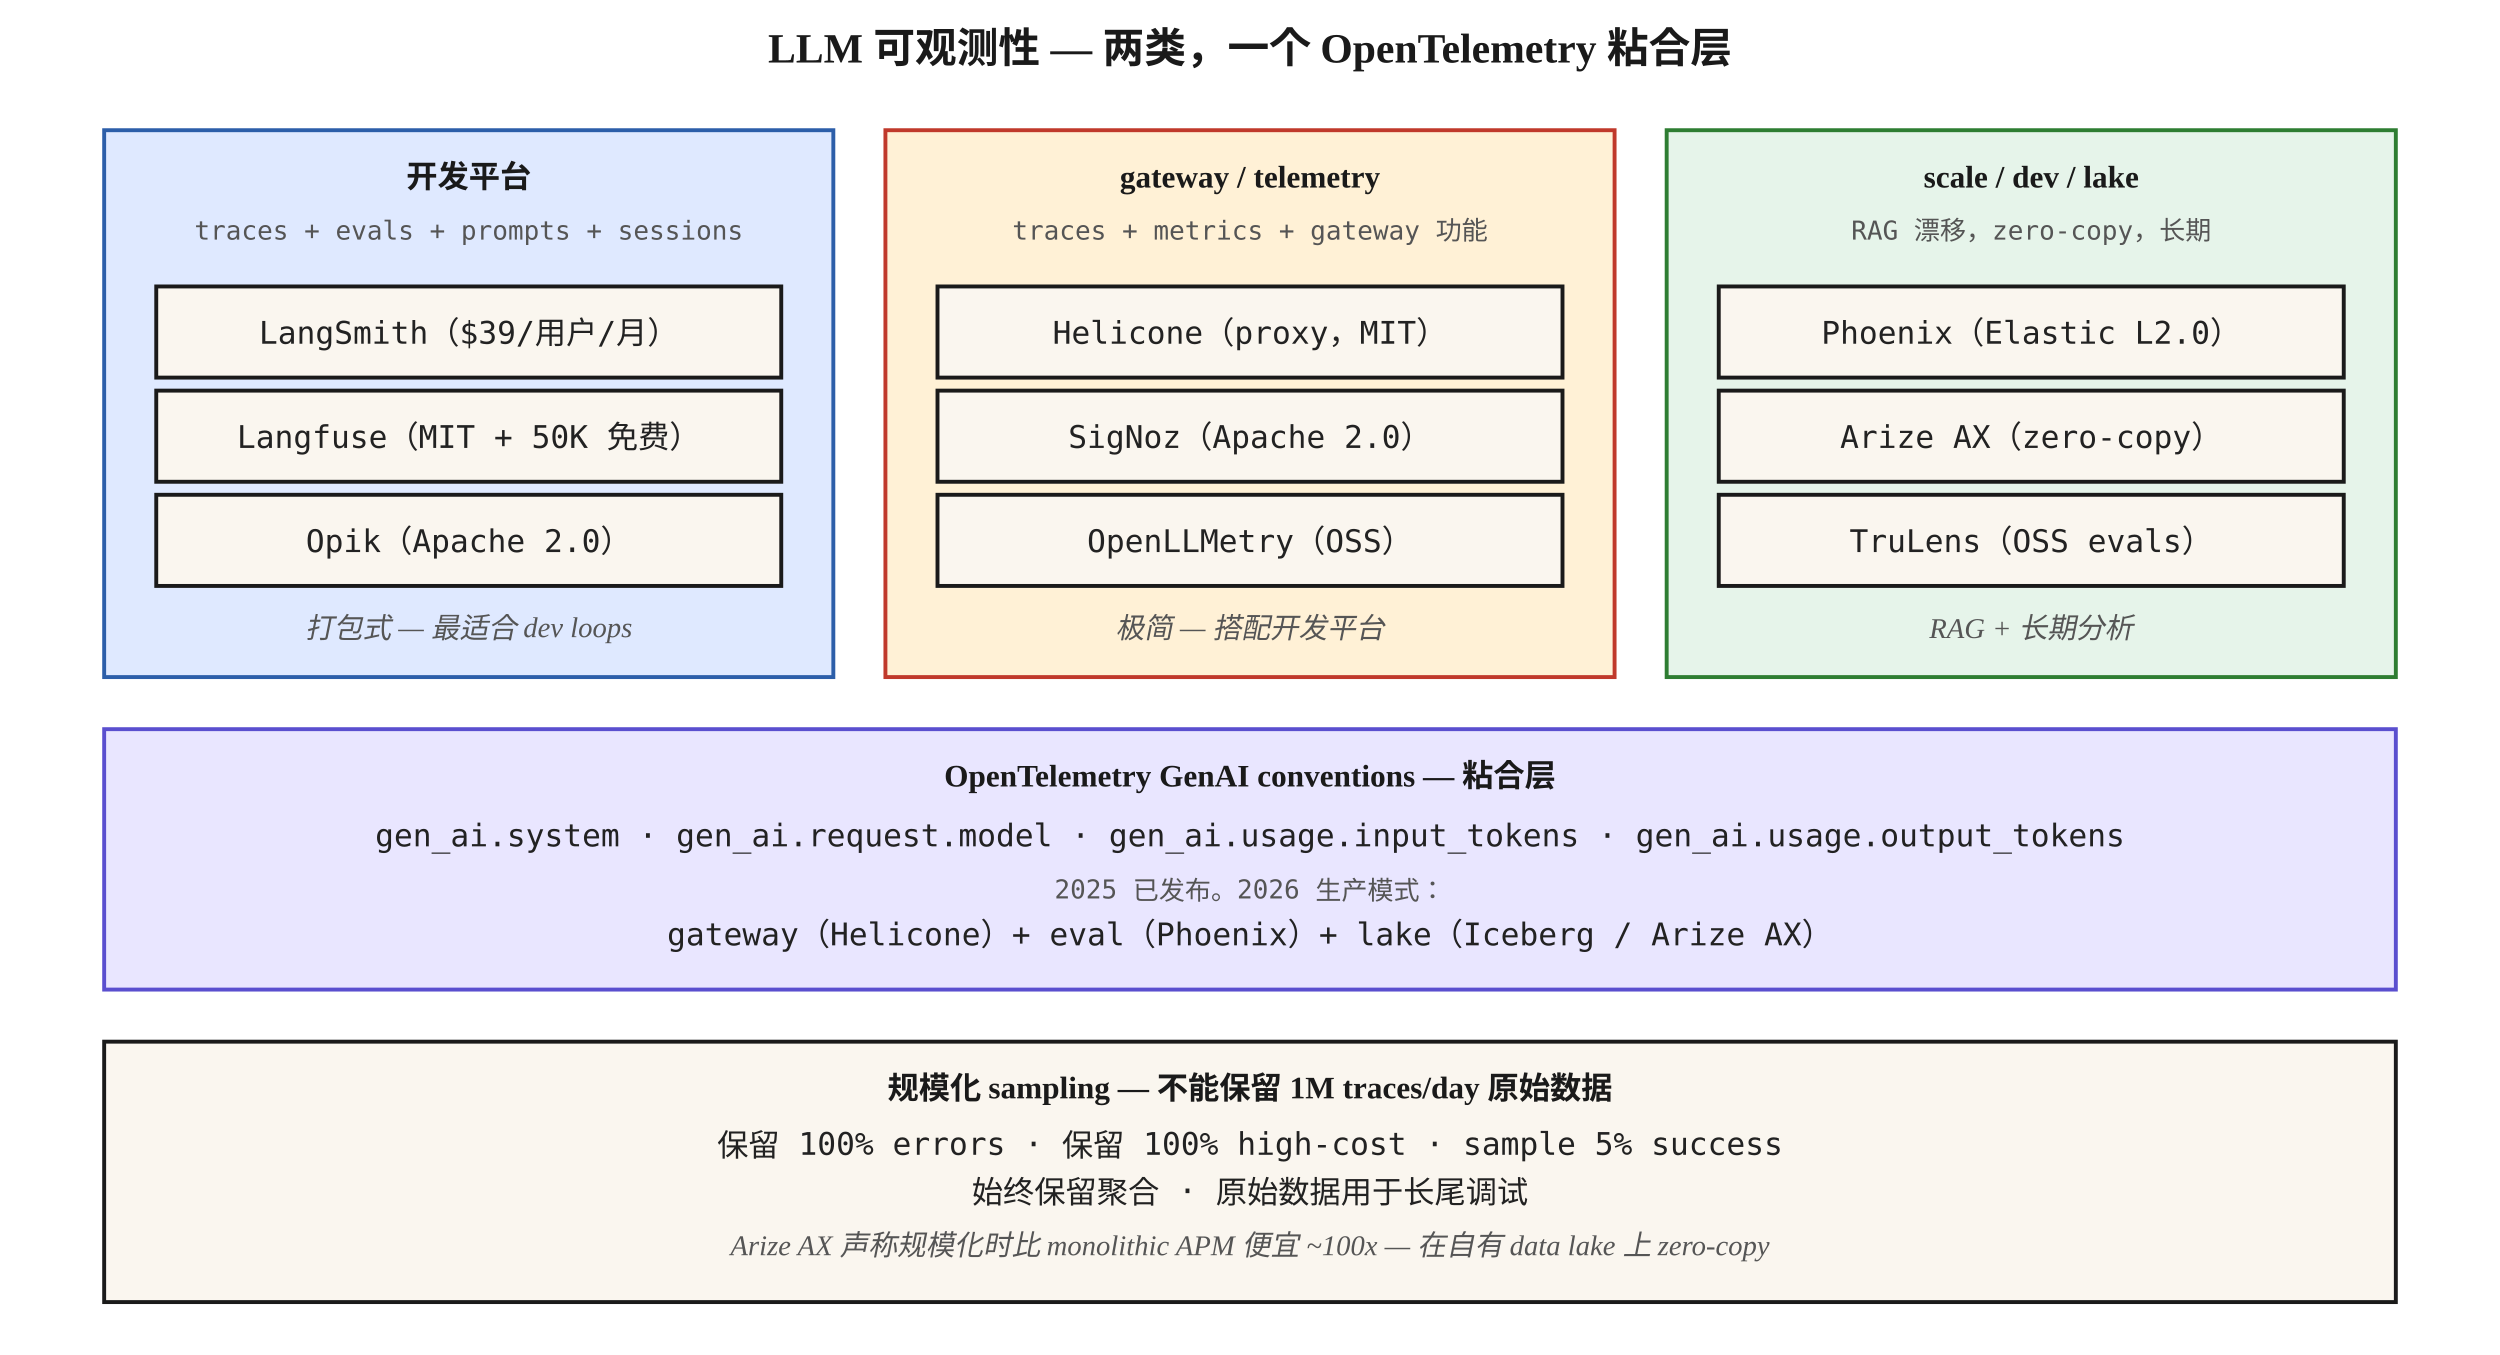
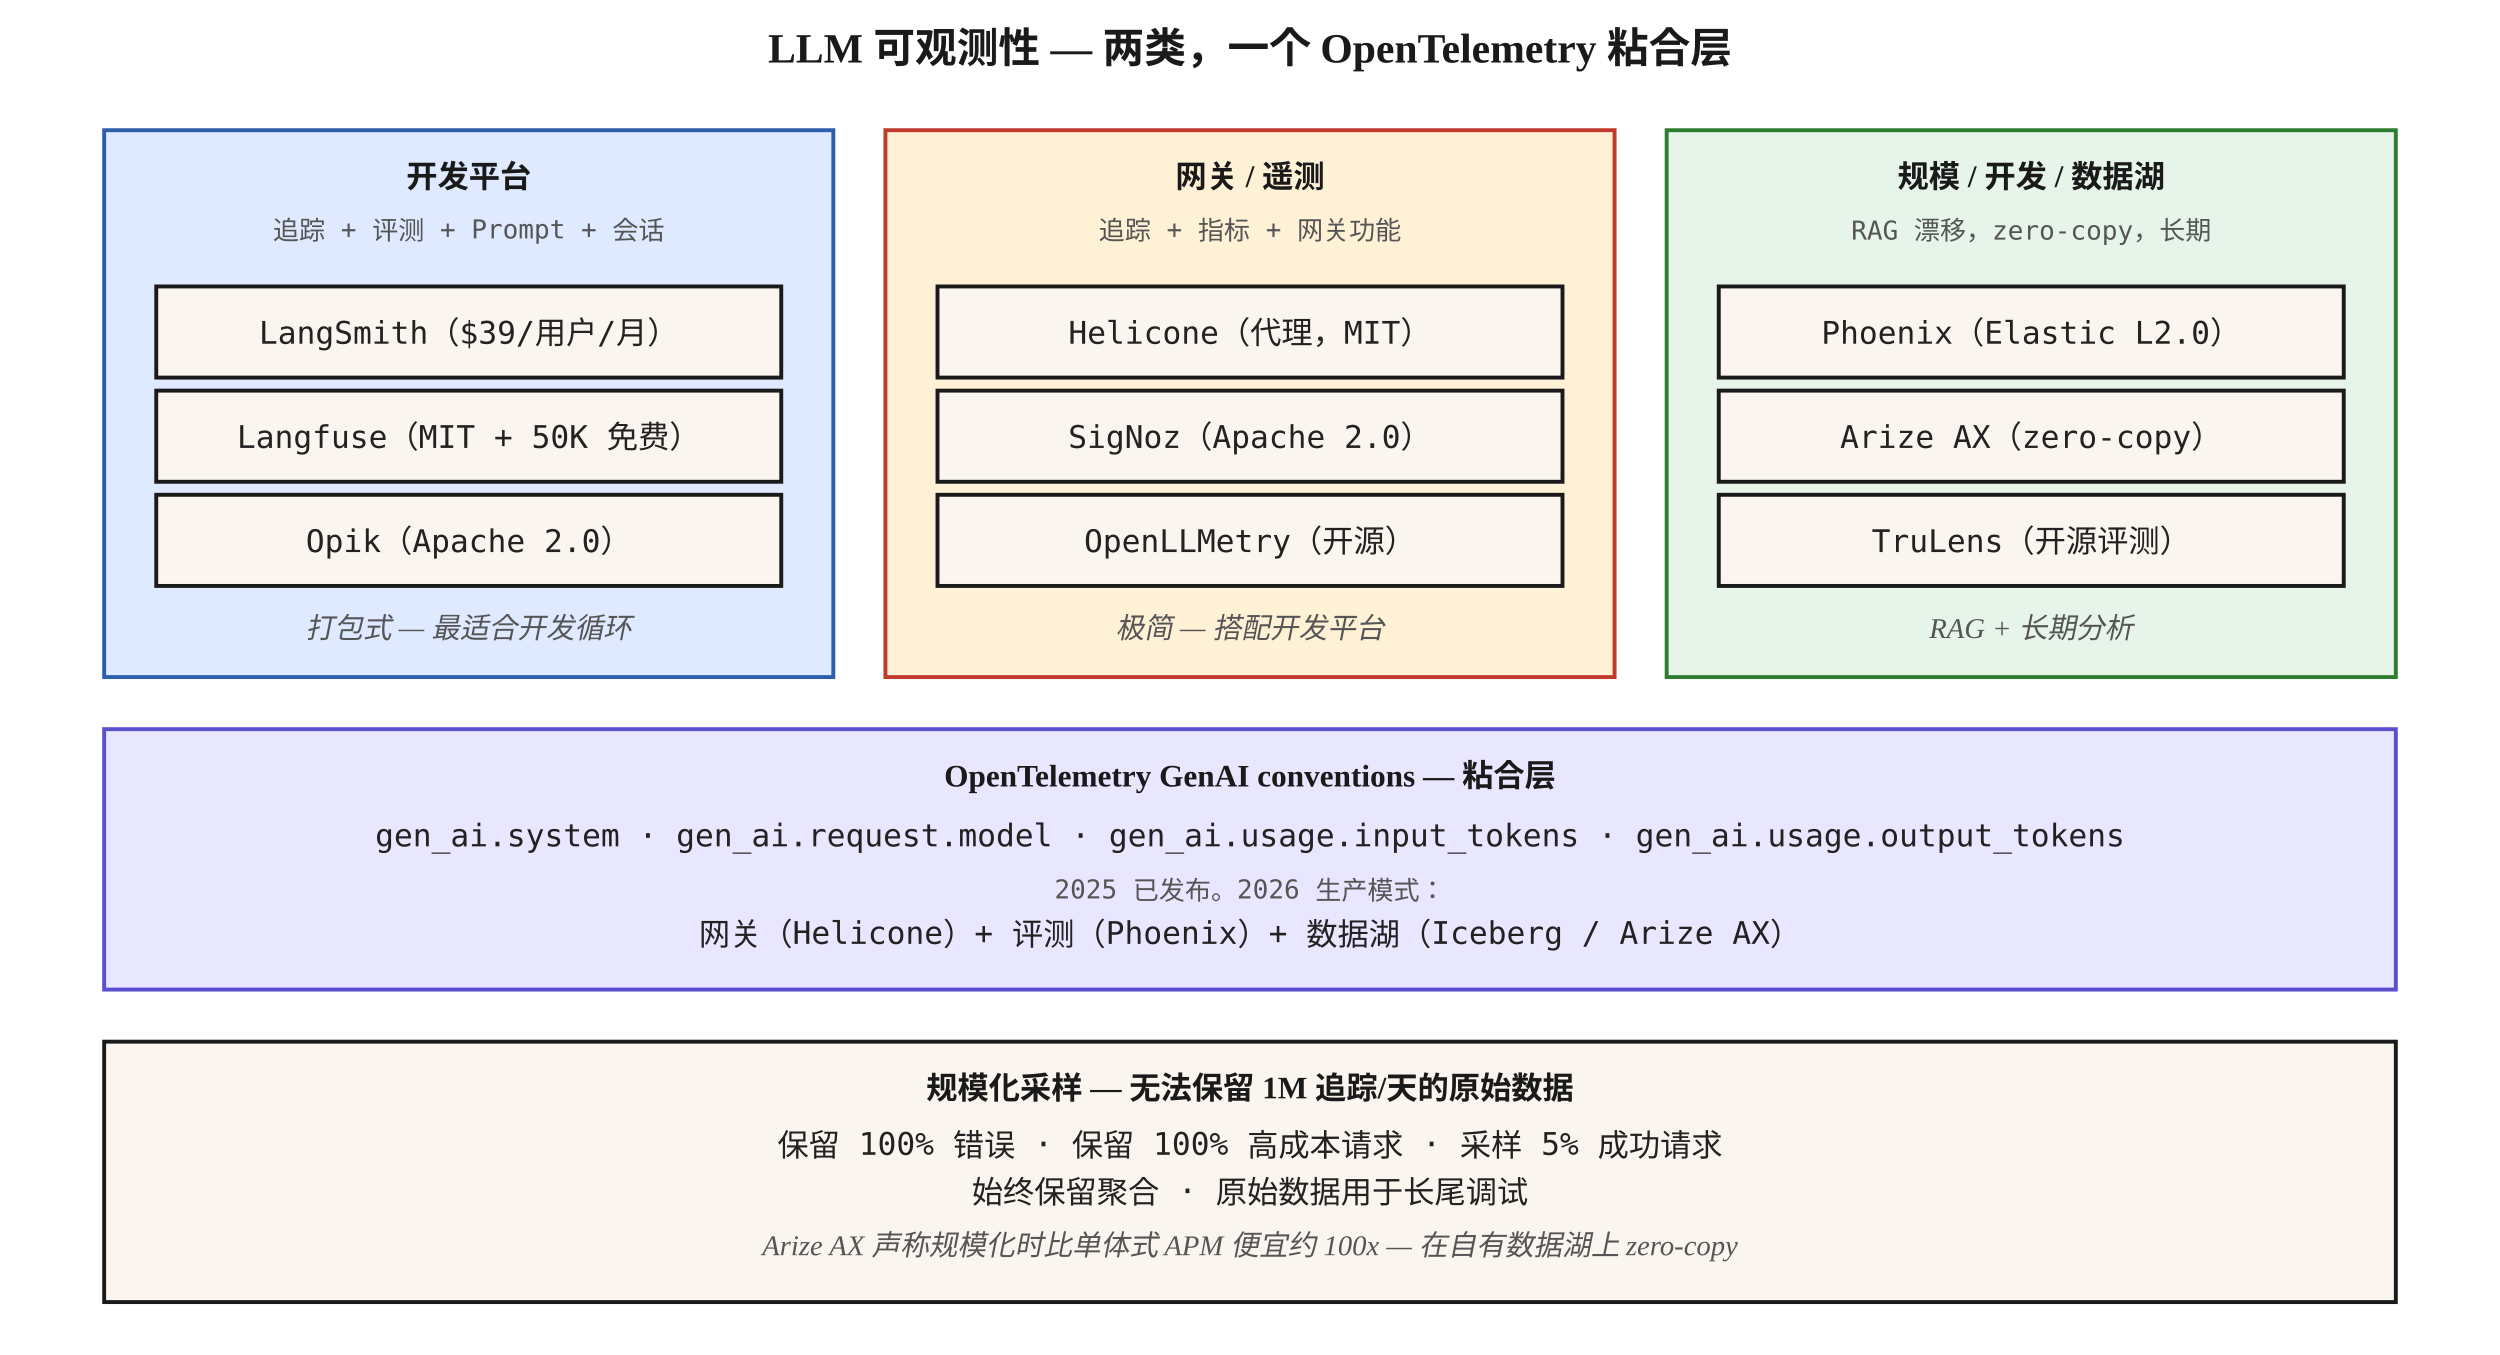
<svg xmlns="http://www.w3.org/2000/svg" viewBox="0 0 960 520" font-family="Georgia, 'Times New Roman', serif">
  <defs>
    <style>
      .box { fill: #faf6ef; stroke: #1a1a1a; stroke-width: 1.5; }
      .dev { fill: #dfe9ff; stroke: #2c5ea9; stroke-width: 1.5; }
      .gw { fill: #fff1d6; stroke: #c0392b; stroke-width: 1.5; }
      .scale { fill: #e6f4ea; stroke: #2e7d32; stroke-width: 1.5; }
      .otel { fill: #e9e6ff; stroke: #5a4fcf; stroke-width: 1.5; }
      .title { font-size: 16px; font-weight: 700; fill: #1a1a1a; }
      .head { font-size: 12px; font-weight: 700; fill: #1a1a1a; }
      .step { font-size: 12px; font-family: 'Menlo', monospace; fill: #222; }
      .small { font-size: 10px; font-family: 'Menlo', monospace; fill: #555; }
      .caption { font-size: 11px; fill: #555; font-style: italic; }
    </style>
  </defs>
  <text x="480" y="24" text-anchor="middle" class="title">LLM 可观测性 — 两类，一个 OpenTelemetry 粘合层</text>
  <rect x="40" y="50" width="280" height="210" class="dev" />
  <text x="180" y="72" text-anchor="middle" class="head">开发平台</text>
-   <text x="180" y="92" text-anchor="middle" class="small">traces + evals + prompts + sessions</text>
+   <text x="180" y="92" text-anchor="middle" class="small">追踪 + 评测 + Prompt + 会话</text>
  <rect x="60" y="110" width="240" height="35" class="box" />
  <text x="180" y="132" text-anchor="middle" class="step">LangSmith（$39/用户/月）</text>
  <rect x="60" y="150" width="240" height="35" class="box" />
  <text x="180" y="172" text-anchor="middle" class="step">Langfuse（MIT + 50K 免费）</text>
  <rect x="60" y="190" width="240" height="35" class="box" />
  <text x="180" y="212" text-anchor="middle" class="step">Opik（Apache 2.0）</text>
-   <text x="180" y="245" text-anchor="middle" class="caption">打包式 — 最适合 dev loops</text>
+   <text x="180" y="245" text-anchor="middle" class="caption">打包式 — 最适合开发循环</text>
  <rect x="340" y="50" width="280" height="210" class="gw" />
-   <text x="480" y="72" text-anchor="middle" class="head">gateway / telemetry</text>
-   <text x="480" y="92" text-anchor="middle" class="small">traces + metrics + gateway 功能</text>
+   <text x="480" y="72" text-anchor="middle" class="head">网关 / 遥测</text>
+   <text x="480" y="92" text-anchor="middle" class="small">追踪 + 指标 + 网关功能</text>
  <rect x="360" y="110" width="240" height="35" class="box" />
-   <text x="480" y="132" text-anchor="middle" class="step">Helicone（proxy，MIT）</text>
+   <text x="480" y="132" text-anchor="middle" class="step">Helicone（代理，MIT）</text>
  <rect x="360" y="150" width="240" height="35" class="box" />
  <text x="480" y="172" text-anchor="middle" class="step">SigNoz（Apache 2.0）</text>
  <rect x="360" y="190" width="240" height="35" class="box" />
-   <text x="480" y="212" text-anchor="middle" class="step">OpenLLMetry（OSS）</text>
+   <text x="480" y="212" text-anchor="middle" class="step">OpenLLMetry（开源）</text>
  <text x="480" y="245" text-anchor="middle" class="caption">极简 — 搭配开发平台</text>
  <rect x="640" y="50" width="280" height="210" class="scale" />
-   <text x="780" y="72" text-anchor="middle" class="head">scale / dev / lake</text>
+   <text x="780" y="72" text-anchor="middle" class="head">规模 / 开发 / 数据湖</text>
  <text x="780" y="92" text-anchor="middle" class="small">RAG 漂移，zero-copy，长期</text>
  <rect x="660" y="110" width="240" height="35" class="box" />
  <text x="780" y="132" text-anchor="middle" class="step">Phoenix（Elastic L2.0）</text>
  <rect x="660" y="150" width="240" height="35" class="box" />
  <text x="780" y="172" text-anchor="middle" class="step">Arize AX（zero-copy）</text>
  <rect x="660" y="190" width="240" height="35" class="box" />
-   <text x="780" y="212" text-anchor="middle" class="step">TruLens（OSS evals）</text>
+   <text x="780" y="212" text-anchor="middle" class="step">TruLens（开源评测）</text>
  <text x="780" y="245" text-anchor="middle" class="caption">RAG + 长期分析</text>
  <rect x="40" y="280" width="880" height="100" class="otel" />
  <text x="480" y="302" text-anchor="middle" class="head">OpenTelemetry GenAI conventions — 粘合层</text>
  <text x="480" y="325" text-anchor="middle" class="step">gen_ai.system · gen_ai.request.model · gen_ai.usage.input_tokens · gen_ai.usage.output_tokens</text>
  <text x="480" y="345" text-anchor="middle" class="small">2025 已发布。2026 生产模式：</text>
-   <text x="480" y="363" text-anchor="middle" class="step">gateway（Helicone）+ eval（Phoenix）+ lake（Iceberg / Arize AX）</text>
+   <text x="480" y="363" text-anchor="middle" class="step">网关（Helicone）+ 评测（Phoenix）+ 数据湖（Iceberg / Arize AX）</text>
  <rect x="40" y="400" width="880" height="100" class="box" />
-   <text x="480" y="422" text-anchor="middle" class="head">规模化 sampling — 不能保留 1M traces/day 原始数据</text>
-   <text x="480" y="444" text-anchor="middle" class="step">保留 100% errors · 保留 100% high-cost · sample 5% success</text>
+   <text x="480" y="422" text-anchor="middle" class="head">规模化采样 — 无法保留 1M 追踪/天的原始数据</text>
+   <text x="480" y="444" text-anchor="middle" class="step">保留 100% 错误 · 保留 100% 高成本请求 · 采样 5% 成功请求</text>
  <text x="480" y="462" text-anchor="middle" class="step">始终保留聚合 · 原始数据用于长尾调试</text>
-   <text x="480" y="482" text-anchor="middle" class="caption">Arize AX 声称规模化时比 monolithic APM 便宜 ~100x — 在自有 data lake 上 zero-copy</text>
+   <text x="480" y="482" text-anchor="middle" class="caption">Arize AX 声称规模化时比单体式 APM 便宜约 100x — 在自有数据湖上 zero-copy</text>
</svg>
